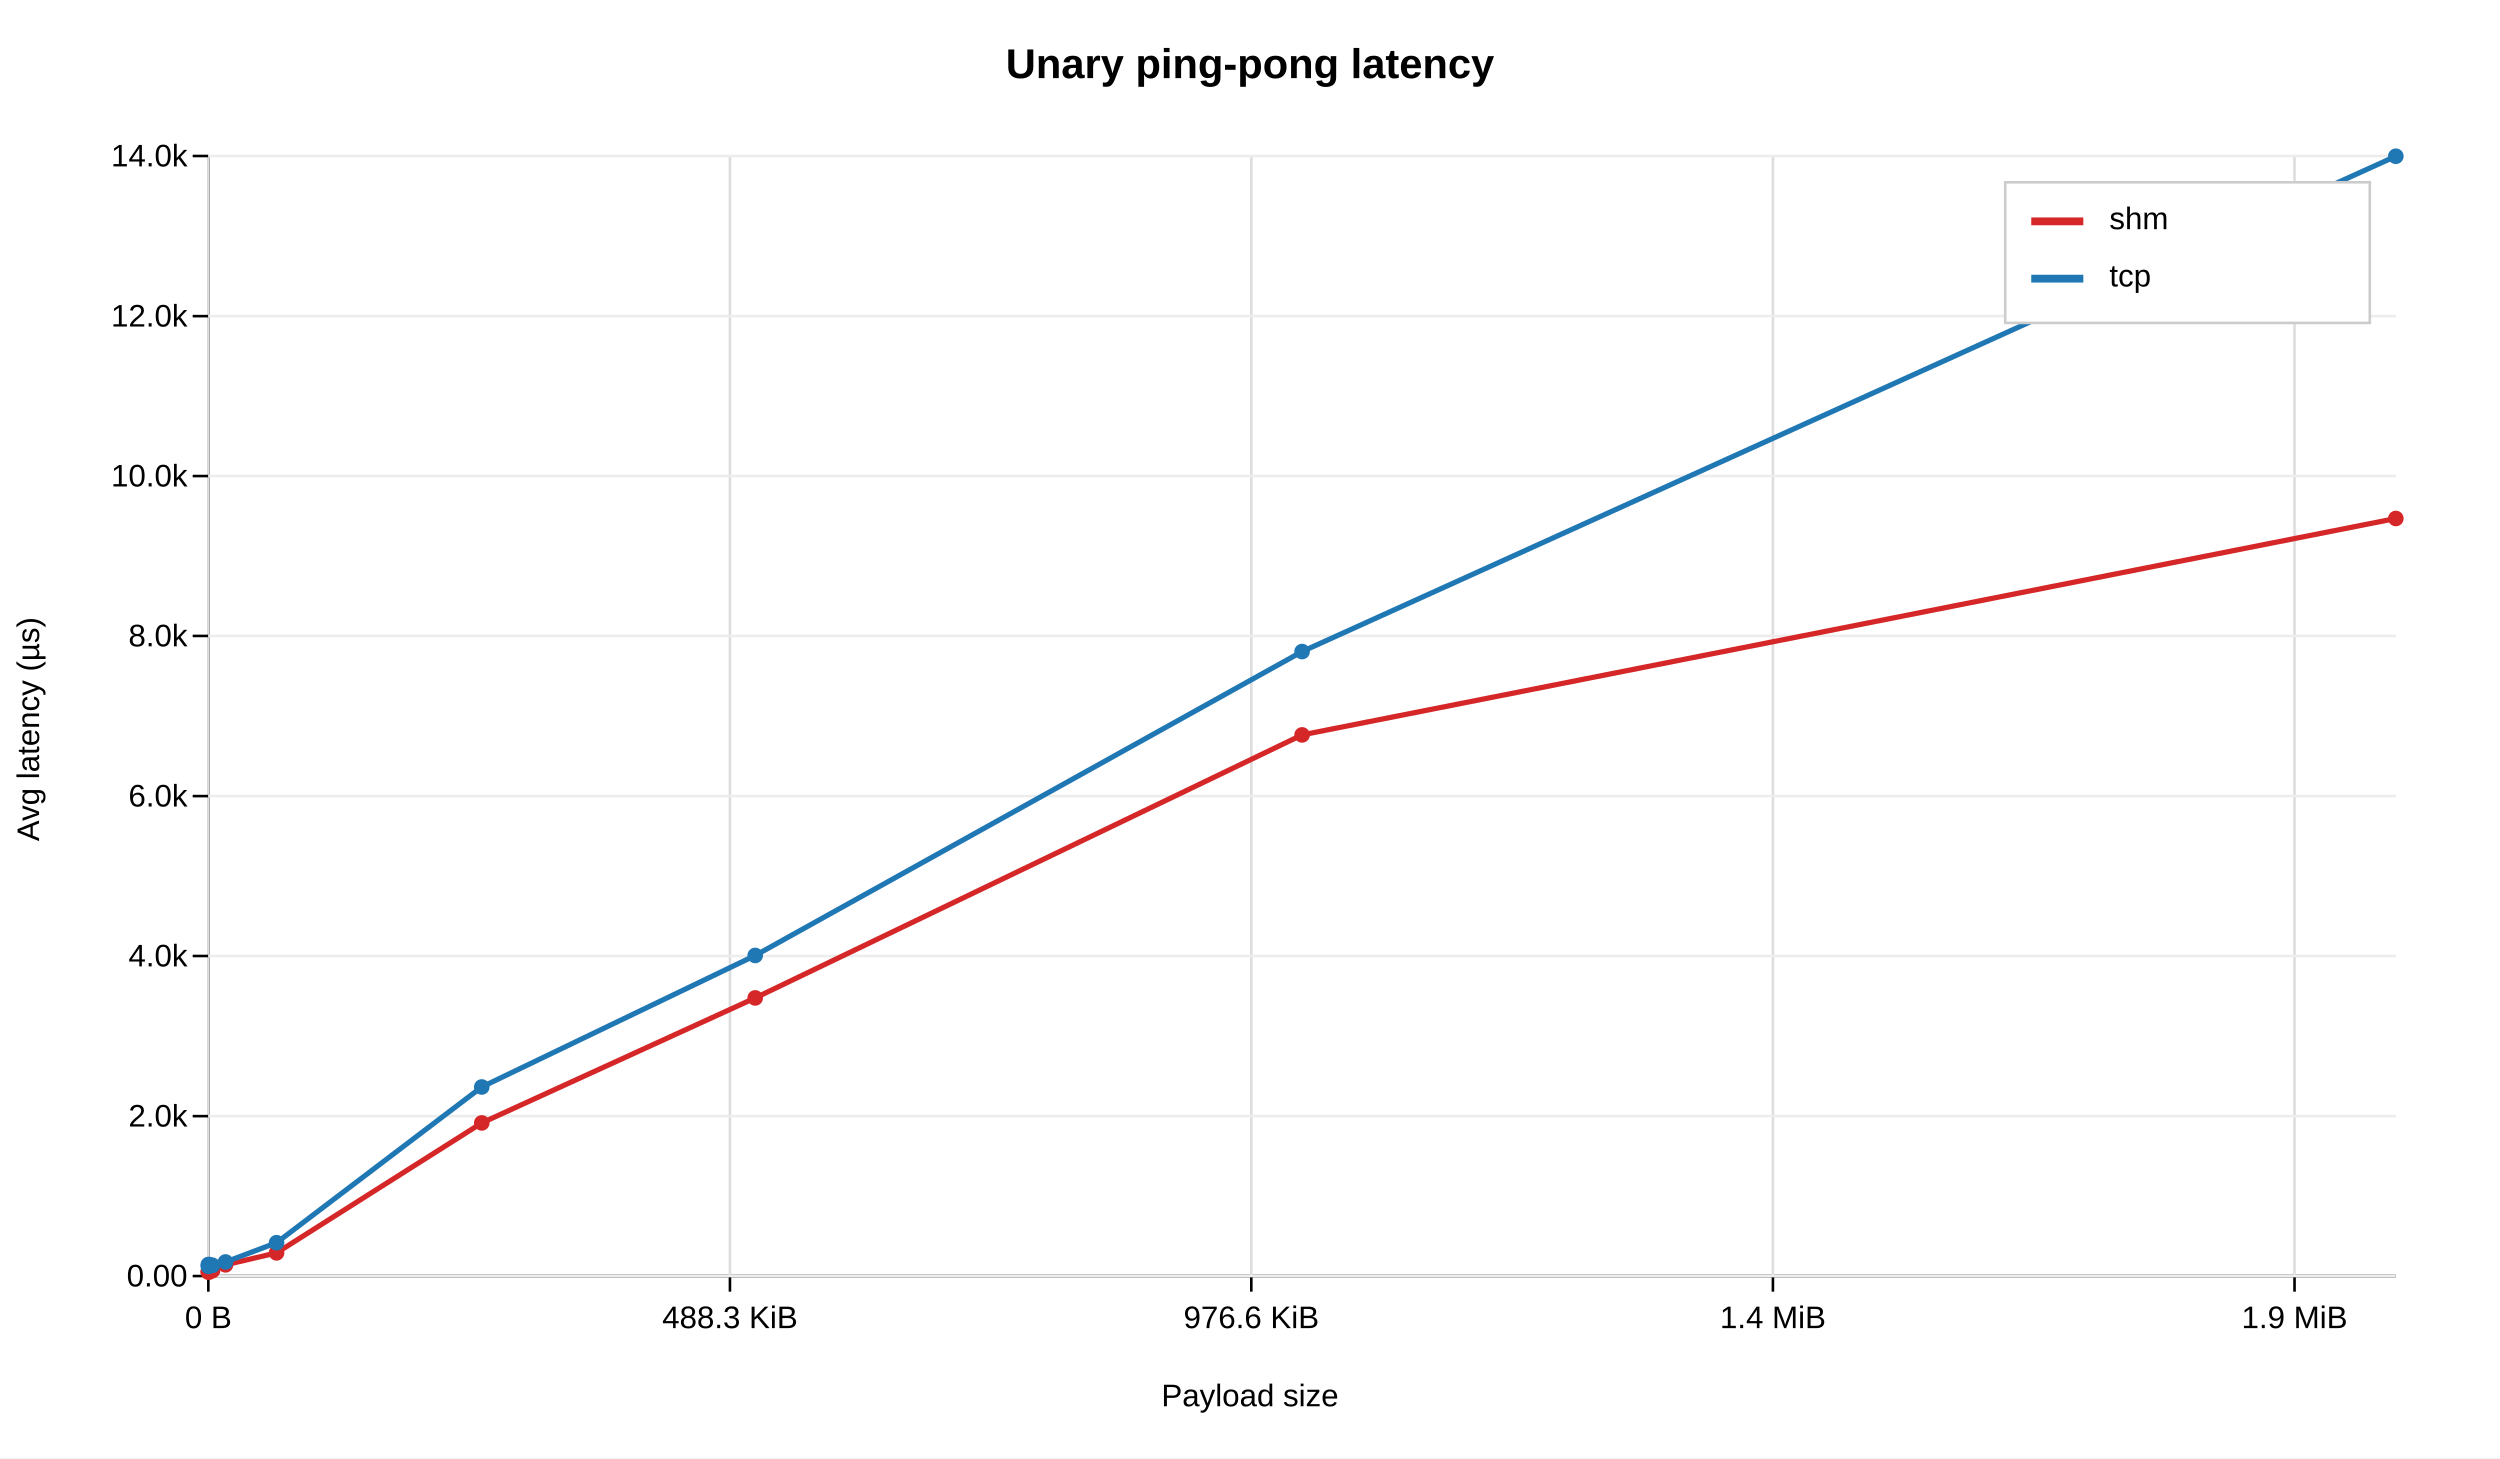
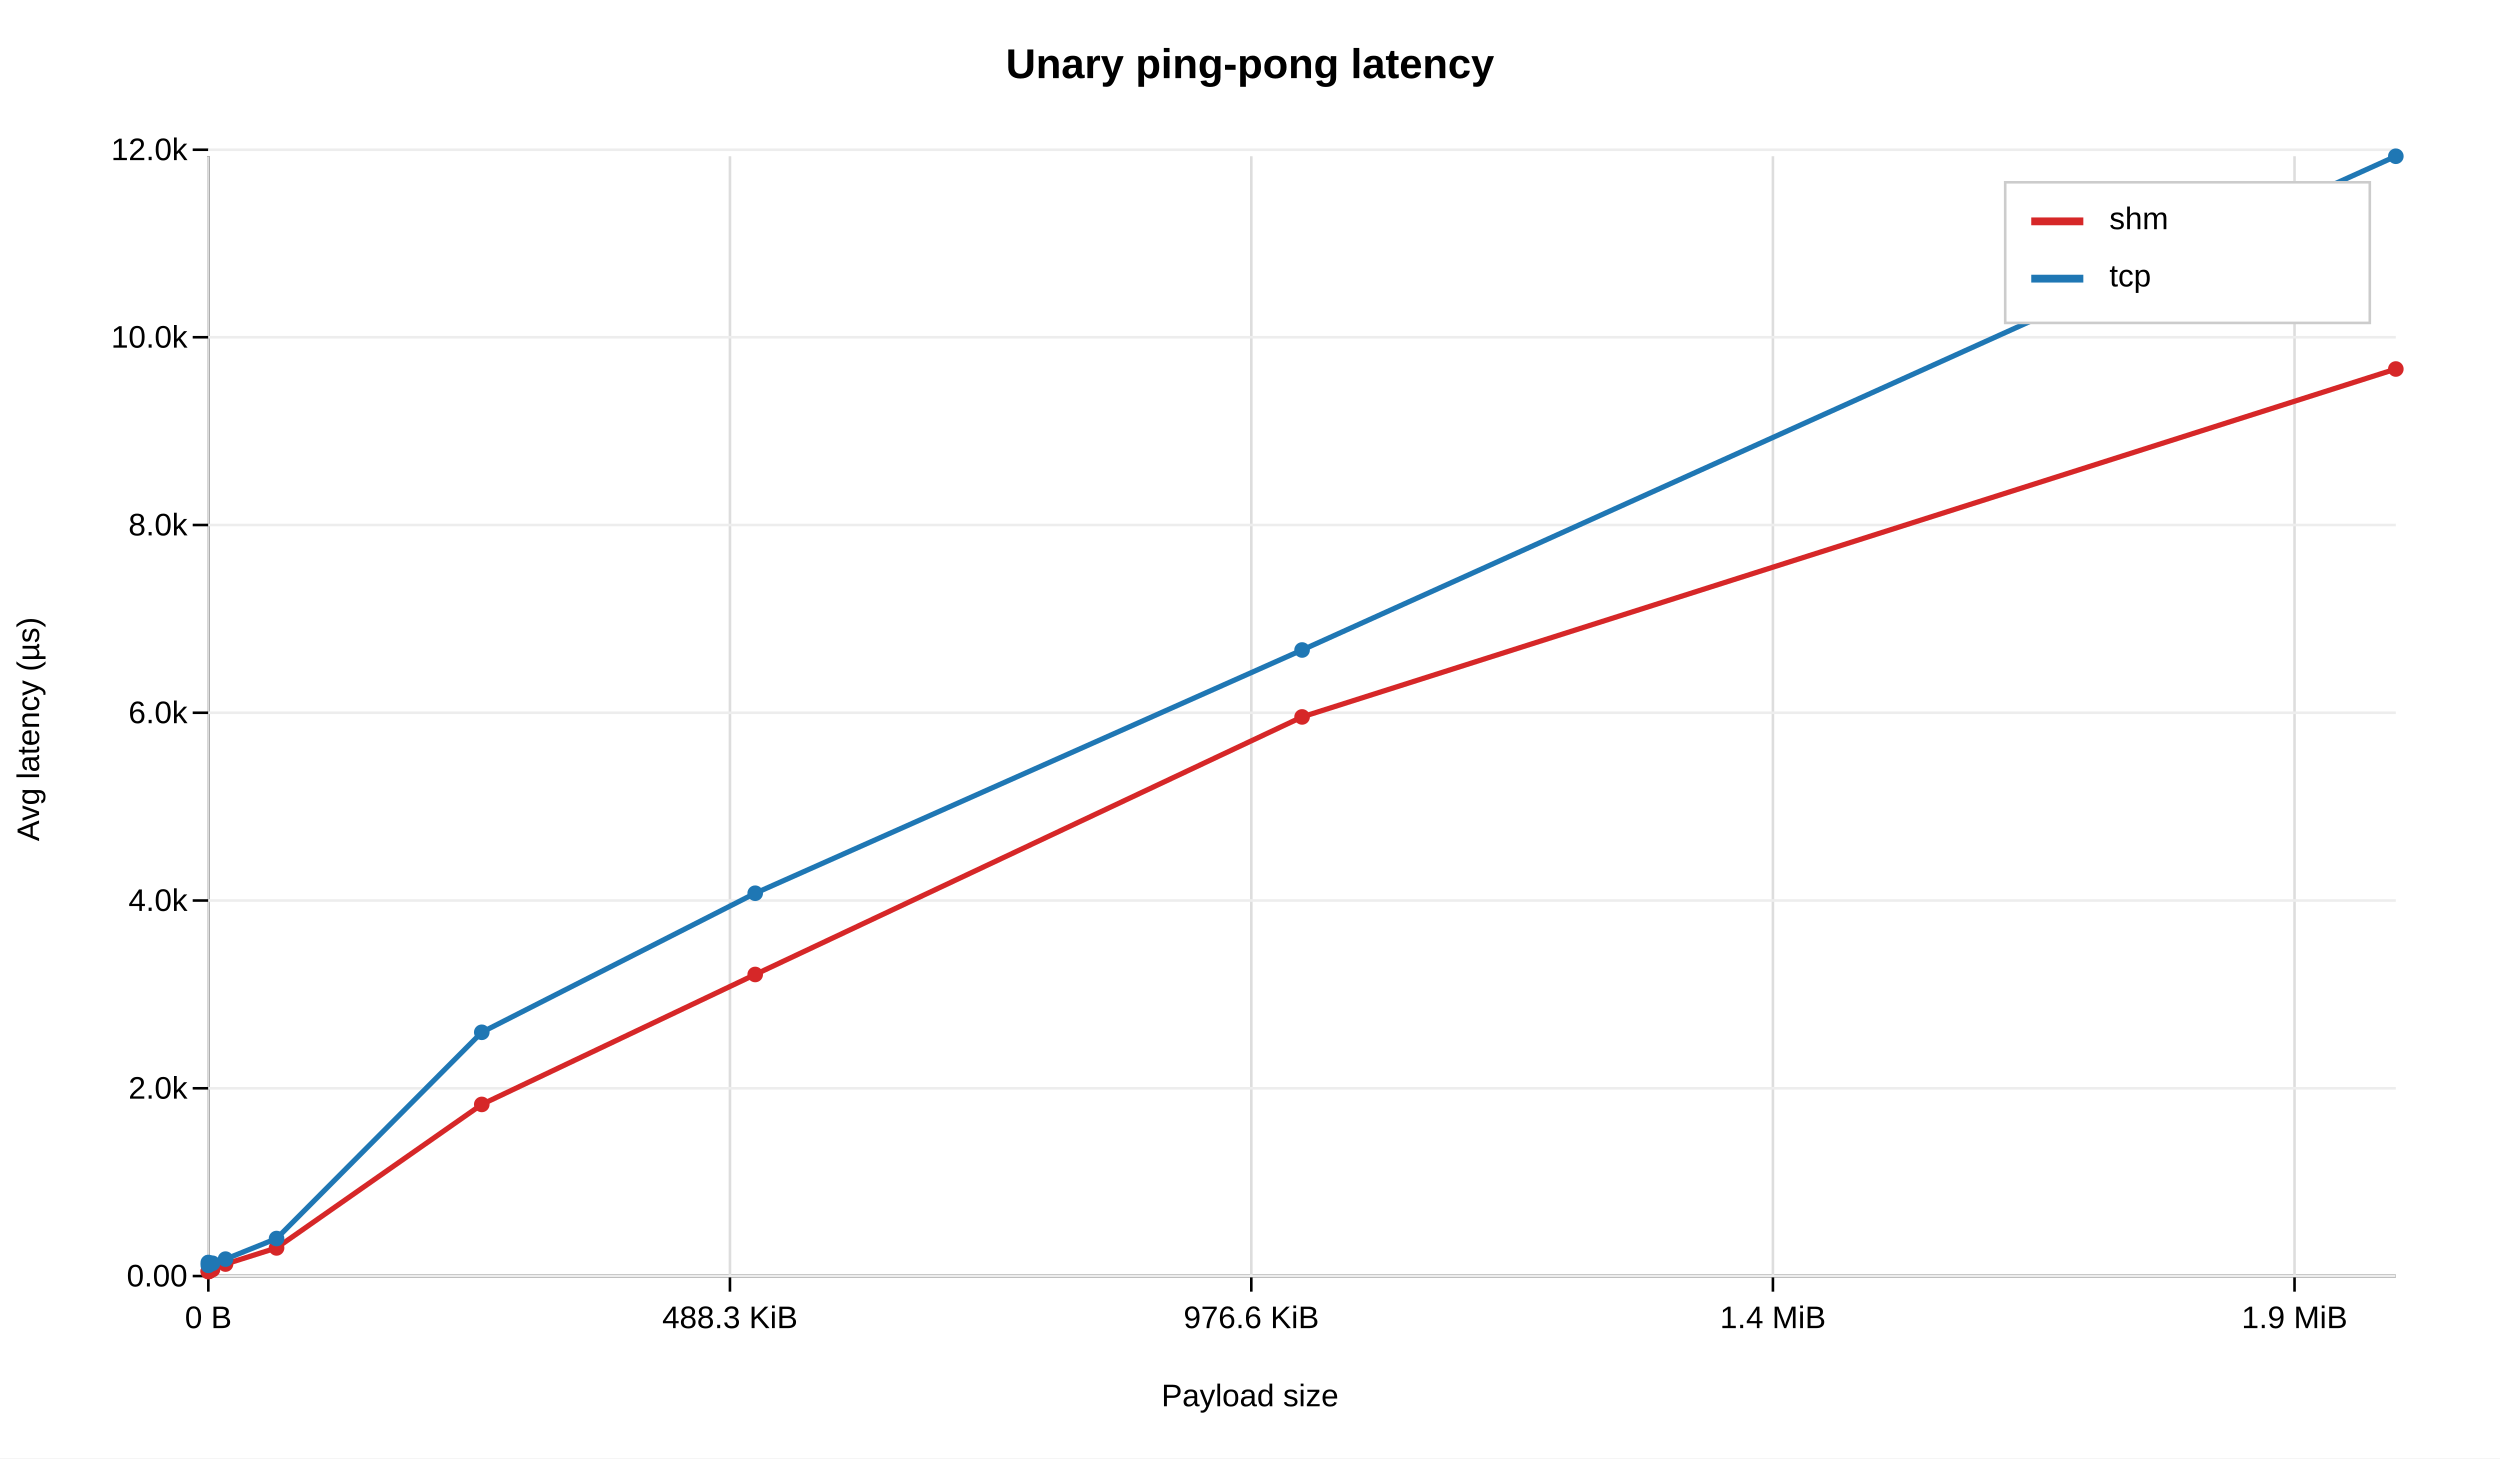
<svg xmlns="http://www.w3.org/2000/svg" width="960" height="560" viewBox="0 0 960 560">
  <style>text{font-family:Arial,sans-serif;font-size:12px;} .title{font-size:16px;font-weight:bold;}</style>
  <rect width="100%" height="100%" fill="white" />
  <text x="480.0" y="30.0" class="title" text-anchor="middle">Unary ping-pong latency</text>
  <text x="480.0" y="540.0" text-anchor="middle">Payload size</text>
  <text x="15" y="280.0" transform="rotate(-90 15,280.0)" text-anchor="middle">Avg latency (µs)</text>
  <line x1="80.0" y1="490.0" x2="920.0" y2="490.0" stroke="black" />
  <line x1="80.0" y1="490.0" x2="80.0" y2="60.0" stroke="black" />
  <line x1="80.0" y1="490.0" x2="80.0" y2="496.0" stroke="black" />
  <text x="80.0" y="510.0" text-anchor="middle">0 B</text>
  <line x1="80.0" y1="490.0" x2="80.0" y2="60.0" stroke="#dddddd" />
  <line x1="280.3" y1="490.0" x2="280.3" y2="496.0" stroke="black" />
  <text x="280.3" y="510.0" text-anchor="middle">488.3 KiB</text>
  <line x1="280.3" y1="490.0" x2="280.3" y2="60.0" stroke="#dddddd" />
  <line x1="480.5" y1="490.0" x2="480.5" y2="496.0" stroke="black" />
  <text x="480.5" y="510.0" text-anchor="middle">976.6 KiB</text>
  <line x1="480.5" y1="490.0" x2="480.5" y2="60.0" stroke="#dddddd" />
  <line x1="680.8" y1="490.0" x2="680.8" y2="496.0" stroke="black" />
  <text x="680.8" y="510.0" text-anchor="middle">1.4 MiB</text>
  <line x1="680.8" y1="490.0" x2="680.8" y2="60.0" stroke="#dddddd" />
  <line x1="881.1" y1="490.0" x2="881.1" y2="496.0" stroke="black" />
  <text x="881.1" y="510.0" text-anchor="middle">1.9 MiB</text>
  <line x1="881.1" y1="490.0" x2="881.1" y2="60.0" stroke="#dddddd" />
  <line x1="1081.4" y1="490.0" x2="1081.4" y2="496.0" stroke="black" />
  <text x="1081.4" y="510.0" text-anchor="middle">2.4 MiB</text>
  <line x1="1081.4" y1="490.0" x2="1081.4" y2="60.0" stroke="#dddddd" />
  <line x1="74.0" y1="490.0" x2="80.0" y2="490.0" stroke="black" />
  <text x="72.0" y="494.0" text-anchor="end">0.00</text>
  <line x1="80.0" y1="490.0" x2="920.0" y2="490.0" stroke="#ededed" />
-   <line x1="74.0" y1="428.6" x2="80.0" y2="428.6" stroke="black" />
-   <text x="72.0" y="432.6" text-anchor="end">2.0k</text>
-   <line x1="80.0" y1="428.6" x2="920.0" y2="428.6" stroke="#ededed" />
-   <line x1="74.0" y1="367.1" x2="80.0" y2="367.1" stroke="black" />
-   <text x="72.0" y="371.1" text-anchor="end">4.0k</text>
-   <line x1="80.0" y1="367.1" x2="920.0" y2="367.1" stroke="#ededed" />
-   <line x1="74.0" y1="305.7" x2="80.0" y2="305.7" stroke="black" />
-   <text x="72.0" y="309.7" text-anchor="end">6.0k</text>
-   <line x1="80.0" y1="305.7" x2="920.0" y2="305.7" stroke="#ededed" />
-   <line x1="74.0" y1="244.2" x2="80.0" y2="244.2" stroke="black" />
-   <text x="72.0" y="248.2" text-anchor="end">8.0k</text>
-   <line x1="80.0" y1="244.2" x2="920.0" y2="244.2" stroke="#ededed" />
-   <line x1="74.0" y1="182.8" x2="80.0" y2="182.8" stroke="black" />
-   <text x="72.0" y="186.8" text-anchor="end">10.0k</text>
-   <line x1="80.0" y1="182.8" x2="920.0" y2="182.8" stroke="#ededed" />
-   <line x1="74.0" y1="121.4" x2="80.0" y2="121.4" stroke="black" />
-   <text x="72.0" y="125.4" text-anchor="end">12.0k</text>
-   <line x1="80.0" y1="121.4" x2="920.0" y2="121.4" stroke="#ededed" />
-   <line x1="74.0" y1="59.9" x2="80.0" y2="59.9" stroke="black" />
-   <text x="72.0" y="63.9" text-anchor="end">14.0k</text>
-   <line x1="80.0" y1="59.9" x2="920.0" y2="59.9" stroke="#ededed" />
-   <polyline fill="none" stroke="#d62728" stroke-width="2" points="80.0,488.2 80.0,488.5 80.4,488.4 81.6,487.9 86.6,485.7 106.2,481.1 185.0,431.2 290.0,383.2 500.0,282.2 920.0,199.1 " />
-   <circle cx="80.0" cy="488.2" r="3" fill="#d62728" />
-   <circle cx="80.0" cy="488.5" r="3" fill="#d62728" />
-   <circle cx="80.4" cy="488.4" r="3" fill="#d62728" />
-   <circle cx="81.6" cy="487.9" r="3" fill="#d62728" />
-   <circle cx="86.6" cy="485.7" r="3" fill="#d62728" />
-   <circle cx="106.2" cy="481.1" r="3" fill="#d62728" />
-   <circle cx="185.0" cy="431.2" r="3" fill="#d62728" />
-   <circle cx="290.0" cy="383.2" r="3" fill="#d62728" />
-   <circle cx="500.0" cy="282.2" r="3" fill="#d62728" />
-   <circle cx="920.0" cy="199.1" r="3" fill="#d62728" />
-   <polyline fill="none" stroke="#1f77b4" stroke-width="2" points="80.0,486.3 80.0,485.6 80.4,485.6 81.6,485.9 86.6,484.6 106.2,477.2 185.0,417.4 290.0,366.9 500.0,250.2 920.0,60.0 " />
-   <circle cx="80.0" cy="486.3" r="3" fill="#1f77b4" />
-   <circle cx="80.0" cy="485.6" r="3" fill="#1f77b4" />
-   <circle cx="80.4" cy="485.6" r="3" fill="#1f77b4" />
-   <circle cx="81.6" cy="485.9" r="3" fill="#1f77b4" />
-   <circle cx="86.6" cy="484.6" r="3" fill="#1f77b4" />
-   <circle cx="106.2" cy="477.2" r="3" fill="#1f77b4" />
-   <circle cx="185.0" cy="417.4" r="3" fill="#1f77b4" />
-   <circle cx="290.0" cy="366.9" r="3" fill="#1f77b4" />
-   <circle cx="500.0" cy="250.2" r="3" fill="#1f77b4" />
+   <line x1="74.0" y1="417.9" x2="80.0" y2="417.9" stroke="black" />
+   <text x="72.0" y="421.9" text-anchor="end">2.0k</text>
+   <line x1="80.0" y1="417.9" x2="920.0" y2="417.9" stroke="#ededed" />
+   <line x1="74.0" y1="345.8" x2="80.0" y2="345.8" stroke="black" />
+   <text x="72.0" y="349.8" text-anchor="end">4.0k</text>
+   <line x1="80.0" y1="345.8" x2="920.0" y2="345.8" stroke="#ededed" />
+   <line x1="74.0" y1="273.7" x2="80.0" y2="273.7" stroke="black" />
+   <text x="72.0" y="277.7" text-anchor="end">6.0k</text>
+   <line x1="80.0" y1="273.7" x2="920.0" y2="273.7" stroke="#ededed" />
+   <line x1="74.0" y1="201.6" x2="80.0" y2="201.6" stroke="black" />
+   <text x="72.0" y="205.6" text-anchor="end">8.0k</text>
+   <line x1="80.0" y1="201.6" x2="920.0" y2="201.6" stroke="#ededed" />
+   <line x1="74.0" y1="129.5" x2="80.0" y2="129.5" stroke="black" />
+   <text x="72.0" y="133.5" text-anchor="end">10.0k</text>
+   <line x1="80.0" y1="129.5" x2="920.0" y2="129.5" stroke="#ededed" />
+   <line x1="74.0" y1="57.5" x2="80.0" y2="57.5" stroke="black" />
+   <text x="72.0" y="61.5" text-anchor="end">12.0k</text>
+   <line x1="80.0" y1="57.5" x2="920.0" y2="57.5" stroke="#ededed" />
+   <polyline fill="none" stroke="#d62728" stroke-width="2" points="80.0,488.1 80.0,488.3 80.4,488.1 81.6,487.5 86.6,485.4 106.2,479.2 185.0,424.1 290.0,374.2 500.0,275.3 920.0,141.7 " />
+   <circle cx="80.0" cy="488.1" r="3" fill="#d62728" />
+   <circle cx="80.0" cy="488.3" r="3" fill="#d62728" />
+   <circle cx="80.4" cy="488.1" r="3" fill="#d62728" />
+   <circle cx="81.6" cy="487.5" r="3" fill="#d62728" />
+   <circle cx="86.6" cy="485.4" r="3" fill="#d62728" />
+   <circle cx="106.2" cy="479.2" r="3" fill="#d62728" />
+   <circle cx="185.0" cy="424.1" r="3" fill="#d62728" />
+   <circle cx="290.0" cy="374.2" r="3" fill="#d62728" />
+   <circle cx="500.0" cy="275.3" r="3" fill="#d62728" />
+   <circle cx="920.0" cy="141.7" r="3" fill="#d62728" />
+   <polyline fill="none" stroke="#1f77b4" stroke-width="2" points="80.0,485.9 80.0,484.8 80.4,485.3 81.6,485.1 86.6,483.5 106.2,475.6 185.0,396.4 290.0,343.0 500.0,249.6 920.0,60.0 " />
+   <circle cx="80.0" cy="485.9" r="3" fill="#1f77b4" />
+   <circle cx="80.0" cy="484.8" r="3" fill="#1f77b4" />
+   <circle cx="80.4" cy="485.3" r="3" fill="#1f77b4" />
+   <circle cx="81.6" cy="485.1" r="3" fill="#1f77b4" />
+   <circle cx="86.6" cy="483.5" r="3" fill="#1f77b4" />
+   <circle cx="106.2" cy="475.6" r="3" fill="#1f77b4" />
+   <circle cx="185.0" cy="396.4" r="3" fill="#1f77b4" />
+   <circle cx="290.0" cy="343.0" r="3" fill="#1f77b4" />
+   <circle cx="500.0" cy="249.6" r="3" fill="#1f77b4" />
  <circle cx="920.0" cy="60.0" r="3" fill="#1f77b4" />
  <rect x="770.0" y="70.0" width="140" height="54.0" fill="white" stroke="#ccc" />
  <line x1="780.0" y1="85.0" x2="800.0" y2="85.0" stroke="#d62728" stroke-width="3" />
  <text x="810.0" y="88.0">shm</text>
  <line x1="780.0" y1="107.0" x2="800.0" y2="107.0" stroke="#1f77b4" stroke-width="3" />
  <text x="810.0" y="110.0">tcp</text>
</svg>
